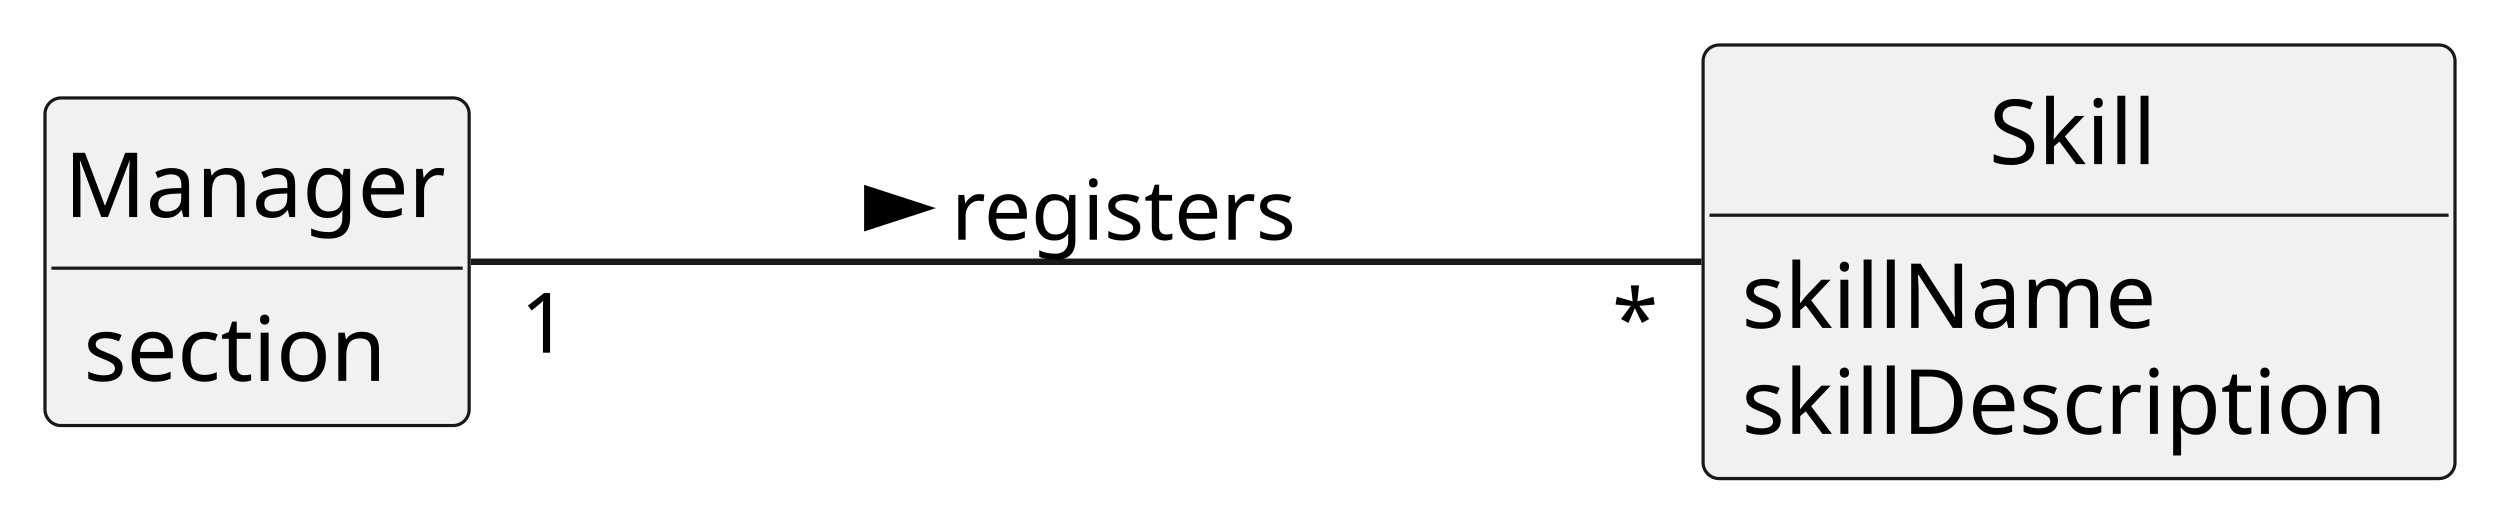
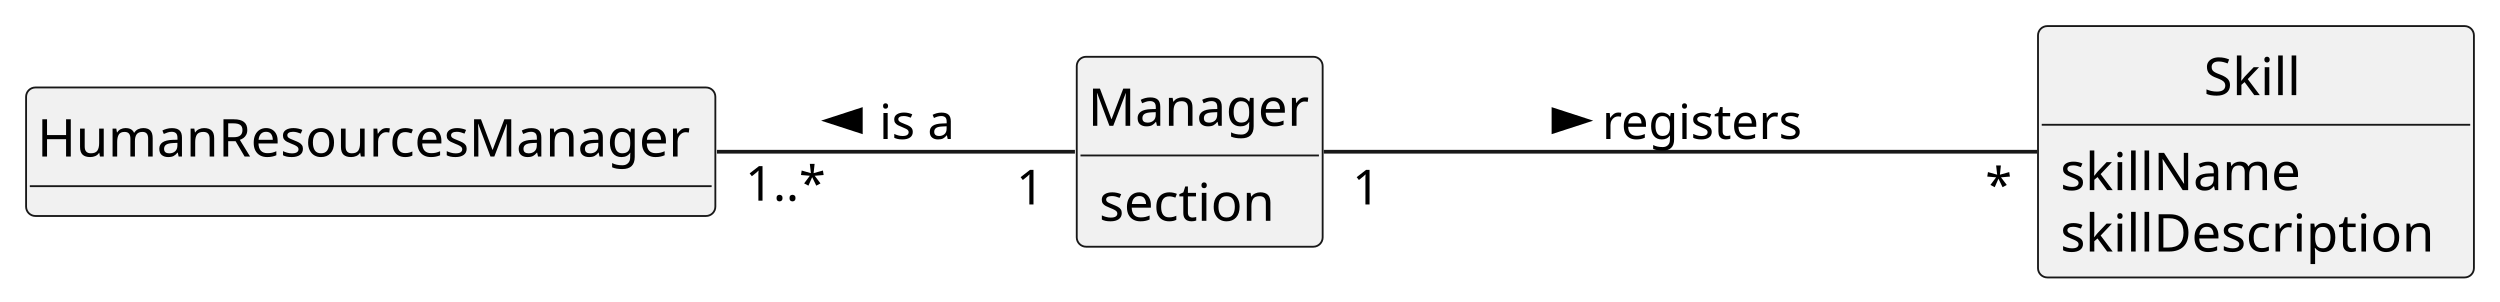
- <svg xmlns="http://www.w3.org/2000/svg" contentStyleType="text/css" height="81px" preserveAspectRatio="none" style="width:389px;height:81px;background:#FFFFFF;" version="1.1" viewBox="0 0 389 81" width="389px" zoomAndPan="magnify">
+ <svg xmlns="http://www.w3.org/2000/svg" contentStyleType="text/css" height="81px" preserveAspectRatio="none" style="width:671px;height:81px;background:#FFFFFF;" version="1.1" viewBox="0 0 671 81" width="671px" zoomAndPan="magnify">
  <defs />
  <g>
+     <g id="elem_HumanResourcesManager">
+       <rect codeLine="11" fill="#F1F1F1" height="34.488" id="HumanResourcesManager" rx="2.5" ry="2.5" style="stroke:#181818;stroke-width:0.5;" width="185" x="7" y="23.48" />
+       <text fill="#000000" font-family="sans-serif" font-size="14" lengthAdjust="spacing" textLength="179" x="10" y="42.015">HumanResourcesManager</text>
+       <line style="stroke:#181818;stroke-width:0.5;" x1="8" x2="191" y1="49.968" y2="49.968" />
+     </g>
    <g id="elem_Manager">
-       <rect codeLine="12" fill="#F1F1F1" height="50.977" id="Manager" rx="2.5" ry="2.5" style="stroke:#181818;stroke-width:0.5;" width="66" x="7" y="15.24" />
-       <text fill="#000000" font-family="sans-serif" font-size="14" lengthAdjust="spacing" textLength="60" x="10" y="33.775">Manager</text>
-       <line style="stroke:#181818;stroke-width:0.5;" x1="8" x2="72" y1="41.728" y2="41.728" />
-       <text fill="#000000" font-family="sans-serif" font-size="14" lengthAdjust="spacing" textLength="49" x="13" y="59.263">section</text>
+       <rect codeLine="15" fill="#F1F1F1" height="50.977" id="Manager" rx="2.5" ry="2.5" style="stroke:#181818;stroke-width:0.5;" width="66" x="289" y="15.24" />
+       <text fill="#000000" font-family="sans-serif" font-size="14" lengthAdjust="spacing" textLength="60" x="292" y="33.775">Manager</text>
+       <line style="stroke:#181818;stroke-width:0.5;" x1="290" x2="354" y1="41.728" y2="41.728" />
+       <text fill="#000000" font-family="sans-serif" font-size="14" lengthAdjust="spacing" textLength="49" x="295" y="59.263">section</text>
    </g>
    <g id="elem_Skill">
-       <rect codeLine="16" fill="#F1F1F1" height="67.465" id="Skill" rx="2.5" ry="2.5" style="stroke:#181818;stroke-width:0.5;" width="117" x="265" y="7" />
-       <text fill="#000000" font-family="sans-serif" font-size="14" lengthAdjust="spacing" textLength="28" x="309.5" y="25.535">Skill</text>
-       <line style="stroke:#181818;stroke-width:0.5;" x1="266" x2="381" y1="33.488" y2="33.488" />
-       <text fill="#000000" font-family="sans-serif" font-size="14" lengthAdjust="spacing" textLength="66" x="271" y="51.023">skillName</text>
-       <text fill="#000000" font-family="sans-serif" font-size="14" lengthAdjust="spacing" textLength="105" x="271" y="67.512">skillDescription</text>
+       <rect codeLine="19" fill="#F1F1F1" height="67.465" id="Skill" rx="2.5" ry="2.5" style="stroke:#181818;stroke-width:0.5;" width="117" x="547" y="7" />
+       <text fill="#000000" font-family="sans-serif" font-size="14" lengthAdjust="spacing" textLength="28" x="591.5" y="25.535">Skill</text>
+       <line style="stroke:#181818;stroke-width:0.5;" x1="548" x2="663" y1="33.488" y2="33.488" />
+       <text fill="#000000" font-family="sans-serif" font-size="14" lengthAdjust="spacing" textLength="66" x="553" y="51.023">skillName</text>
+       <text fill="#000000" font-family="sans-serif" font-size="14" lengthAdjust="spacing" textLength="105" x="553" y="67.512">skillDescription</text>
+     </g>
+     <g id="link_HumanResourcesManager_Manager">
+       <path codeLine="24" d="M192.42,40.73 C226.57,40.73 263.13,40.73 288.51,40.73 " fill="none" id="HumanResourcesManager-Manager" style="stroke:#181818;stroke-width:1.0;" />
+       <polygon fill="#000000" points="222,32.385,231.045,35.324,231.045,29.446,222,32.385" style="stroke:#000000;stroke-width:1.0;" />
+       <text fill="#000000" font-family="sans-serif" font-size="13" lengthAdjust="spacing" textLength="22" x="236" y="37.298">is a</text>
+       <text fill="#000000" font-family="sans-serif" font-size="13" lengthAdjust="spacing" textLength="22" x="200.052" y="53.861">1..*</text>
+       <text fill="#000000" font-family="sans-serif" font-size="13" lengthAdjust="spacing" textLength="8" x="272.778" y="54.878">1</text>
    </g>
    <g id="link_Manager_Skill">
-       <path codeLine="21" d="M73.29,40.73 C119.94,40.73 206.91,40.73 264.76,40.73 " fill="none" id="Manager-Skill" style="stroke:#181818;stroke-width:1.0;" />
-       <polygon fill="#000000" points="144,32.385,134.955,29.446,134.955,35.324,144,32.385" style="stroke:#000000;stroke-width:1.0;" />
-       <text fill="#000000" font-family="sans-serif" font-size="13" lengthAdjust="spacing" textLength="55" x="148" y="37.298">registers</text>
-       <text fill="#000000" font-family="sans-serif" font-size="13" lengthAdjust="spacing" textLength="8" x="80.981" y="54.878">1</text>
-       <text fill="#000000" font-family="sans-serif" font-size="13" lengthAdjust="spacing" textLength="6" x="250.85" y="54.279">*</text>
+       <path codeLine="25" d="M355.29,40.73 C401.94,40.73 488.91,40.73 546.76,40.73 " fill="none" id="Manager-Skill" style="stroke:#181818;stroke-width:1.0;" />
+       <polygon fill="#000000" points="426,32.385,416.955,29.446,416.955,35.324,426,32.385" style="stroke:#000000;stroke-width:1.0;" />
+       <text fill="#000000" font-family="sans-serif" font-size="13" lengthAdjust="spacing" textLength="55" x="430" y="37.298">registers</text>
+       <text fill="#000000" font-family="sans-serif" font-size="13" lengthAdjust="spacing" textLength="8" x="362.981" y="54.878">1</text>
+       <text fill="#000000" font-family="sans-serif" font-size="13" lengthAdjust="spacing" textLength="6" x="532.85" y="54.279">*</text>
    </g>
  </g>
</svg>
